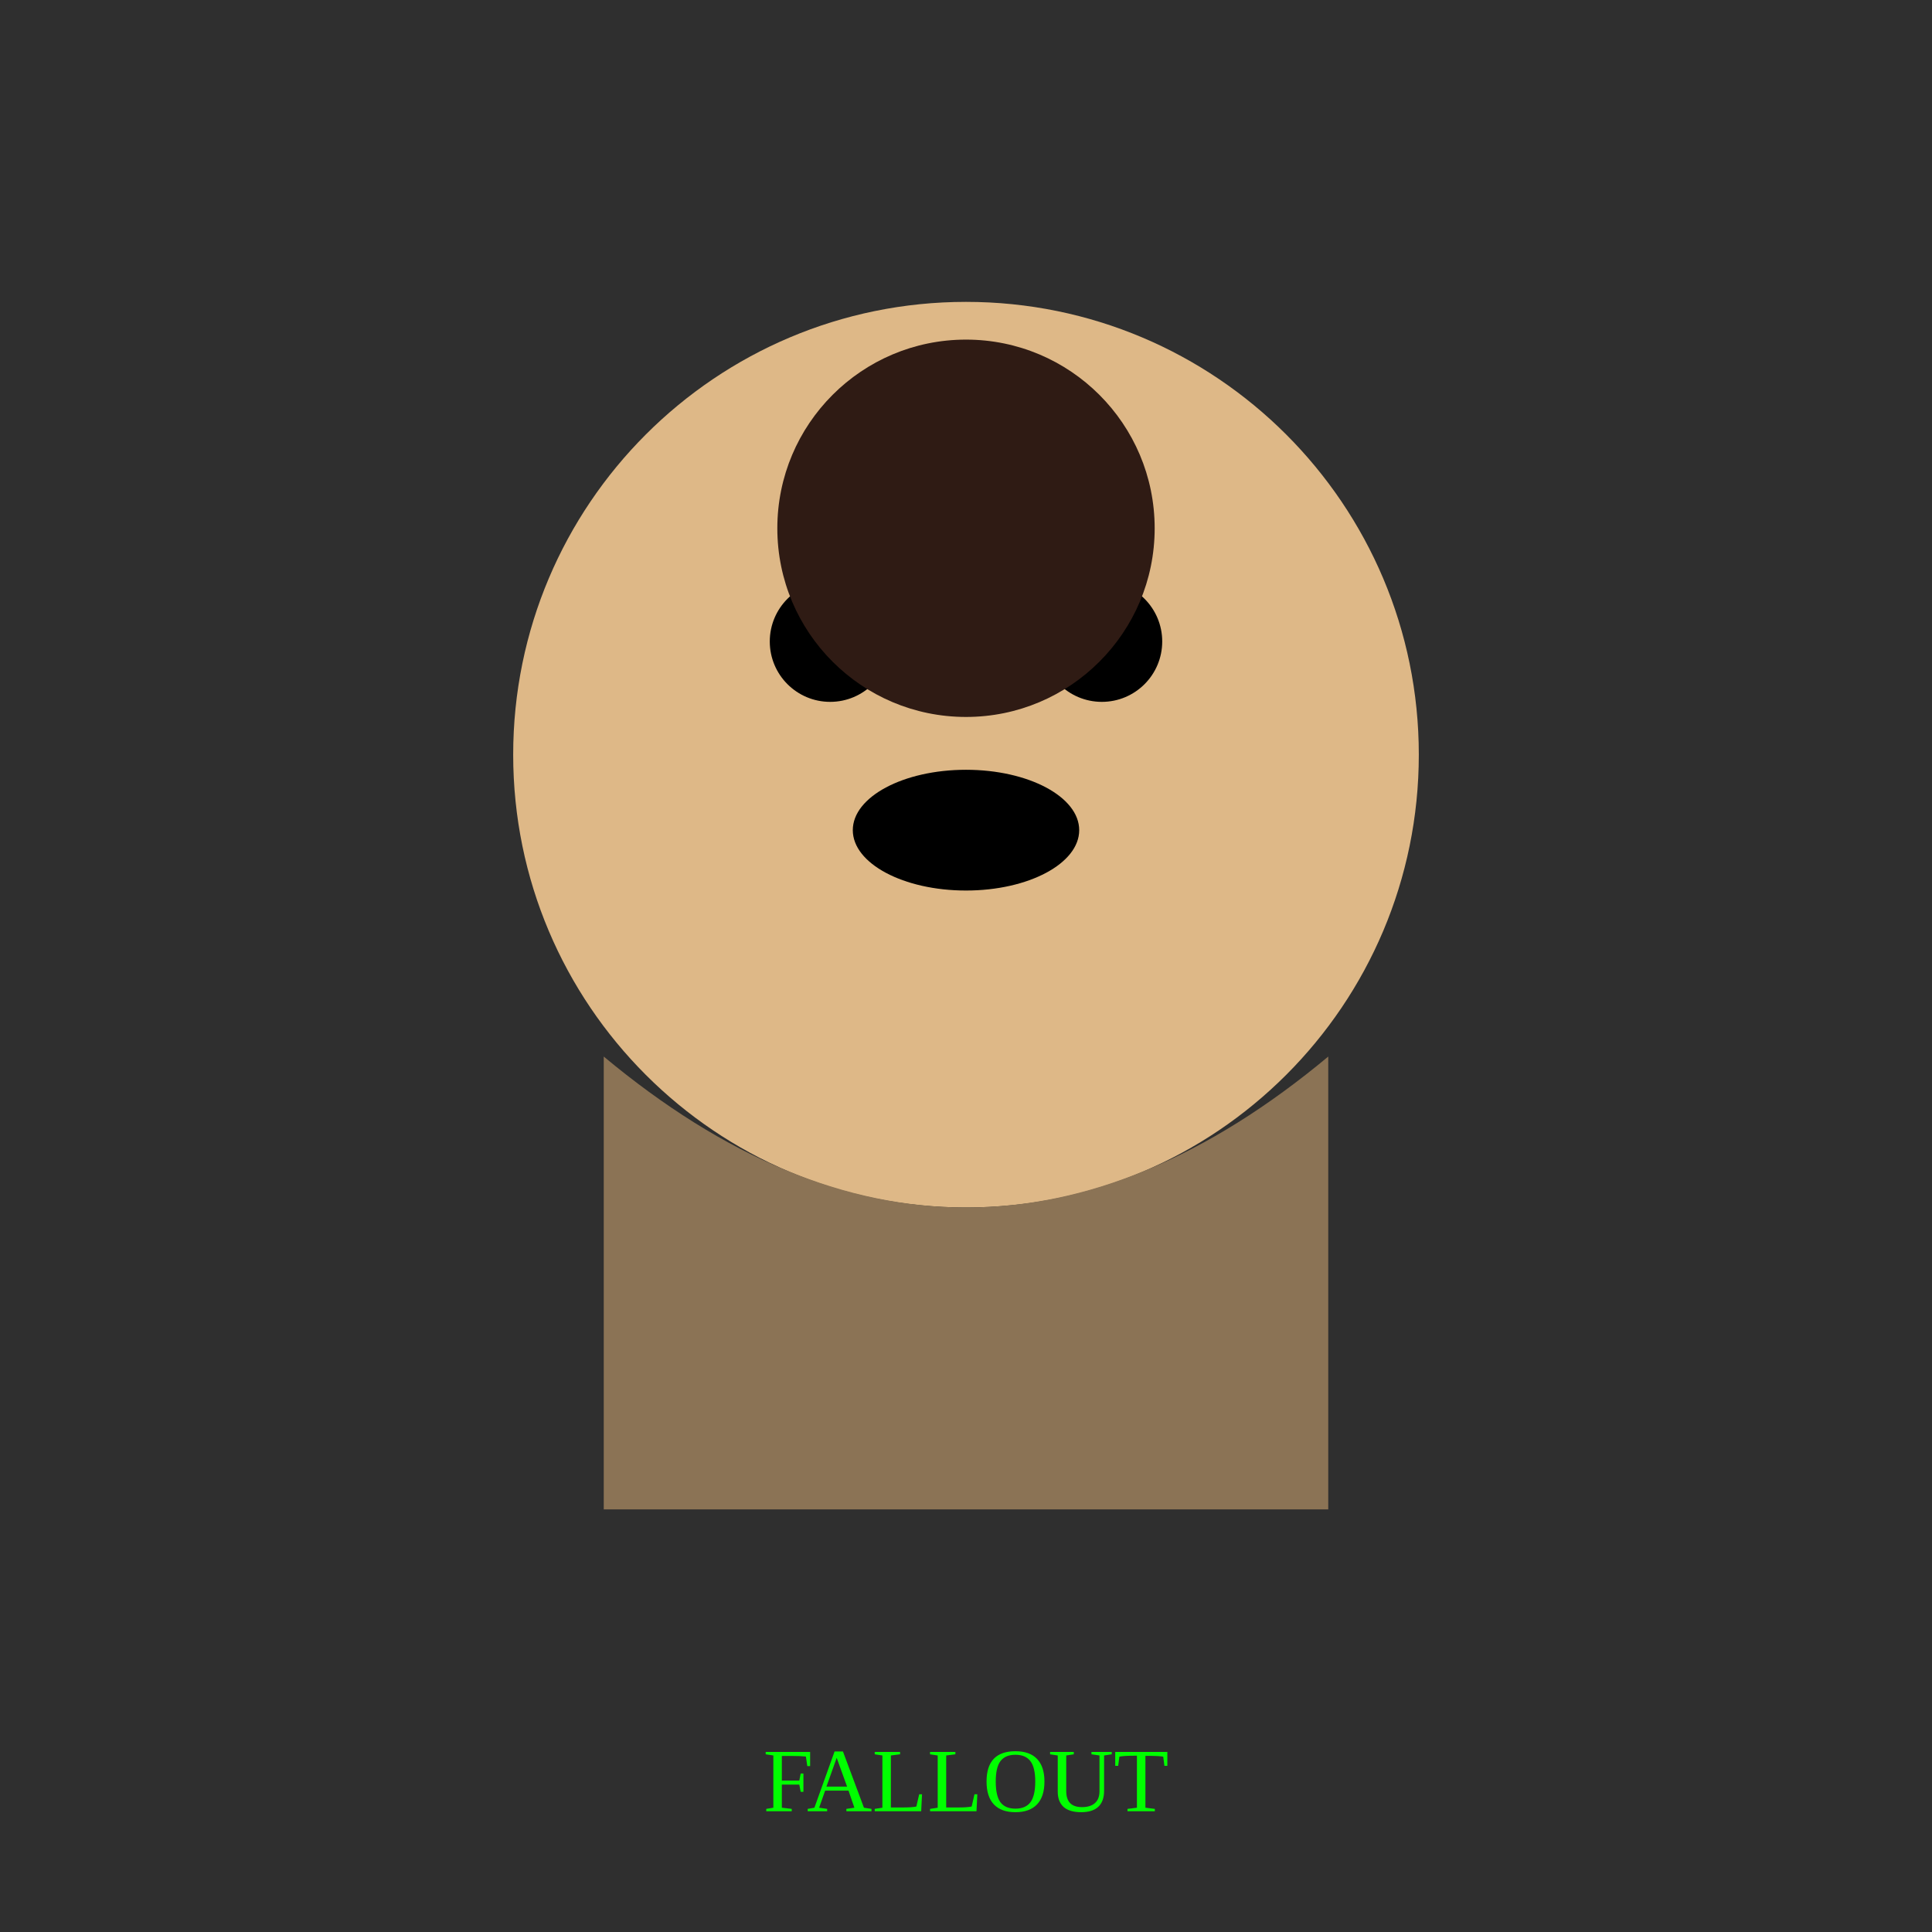
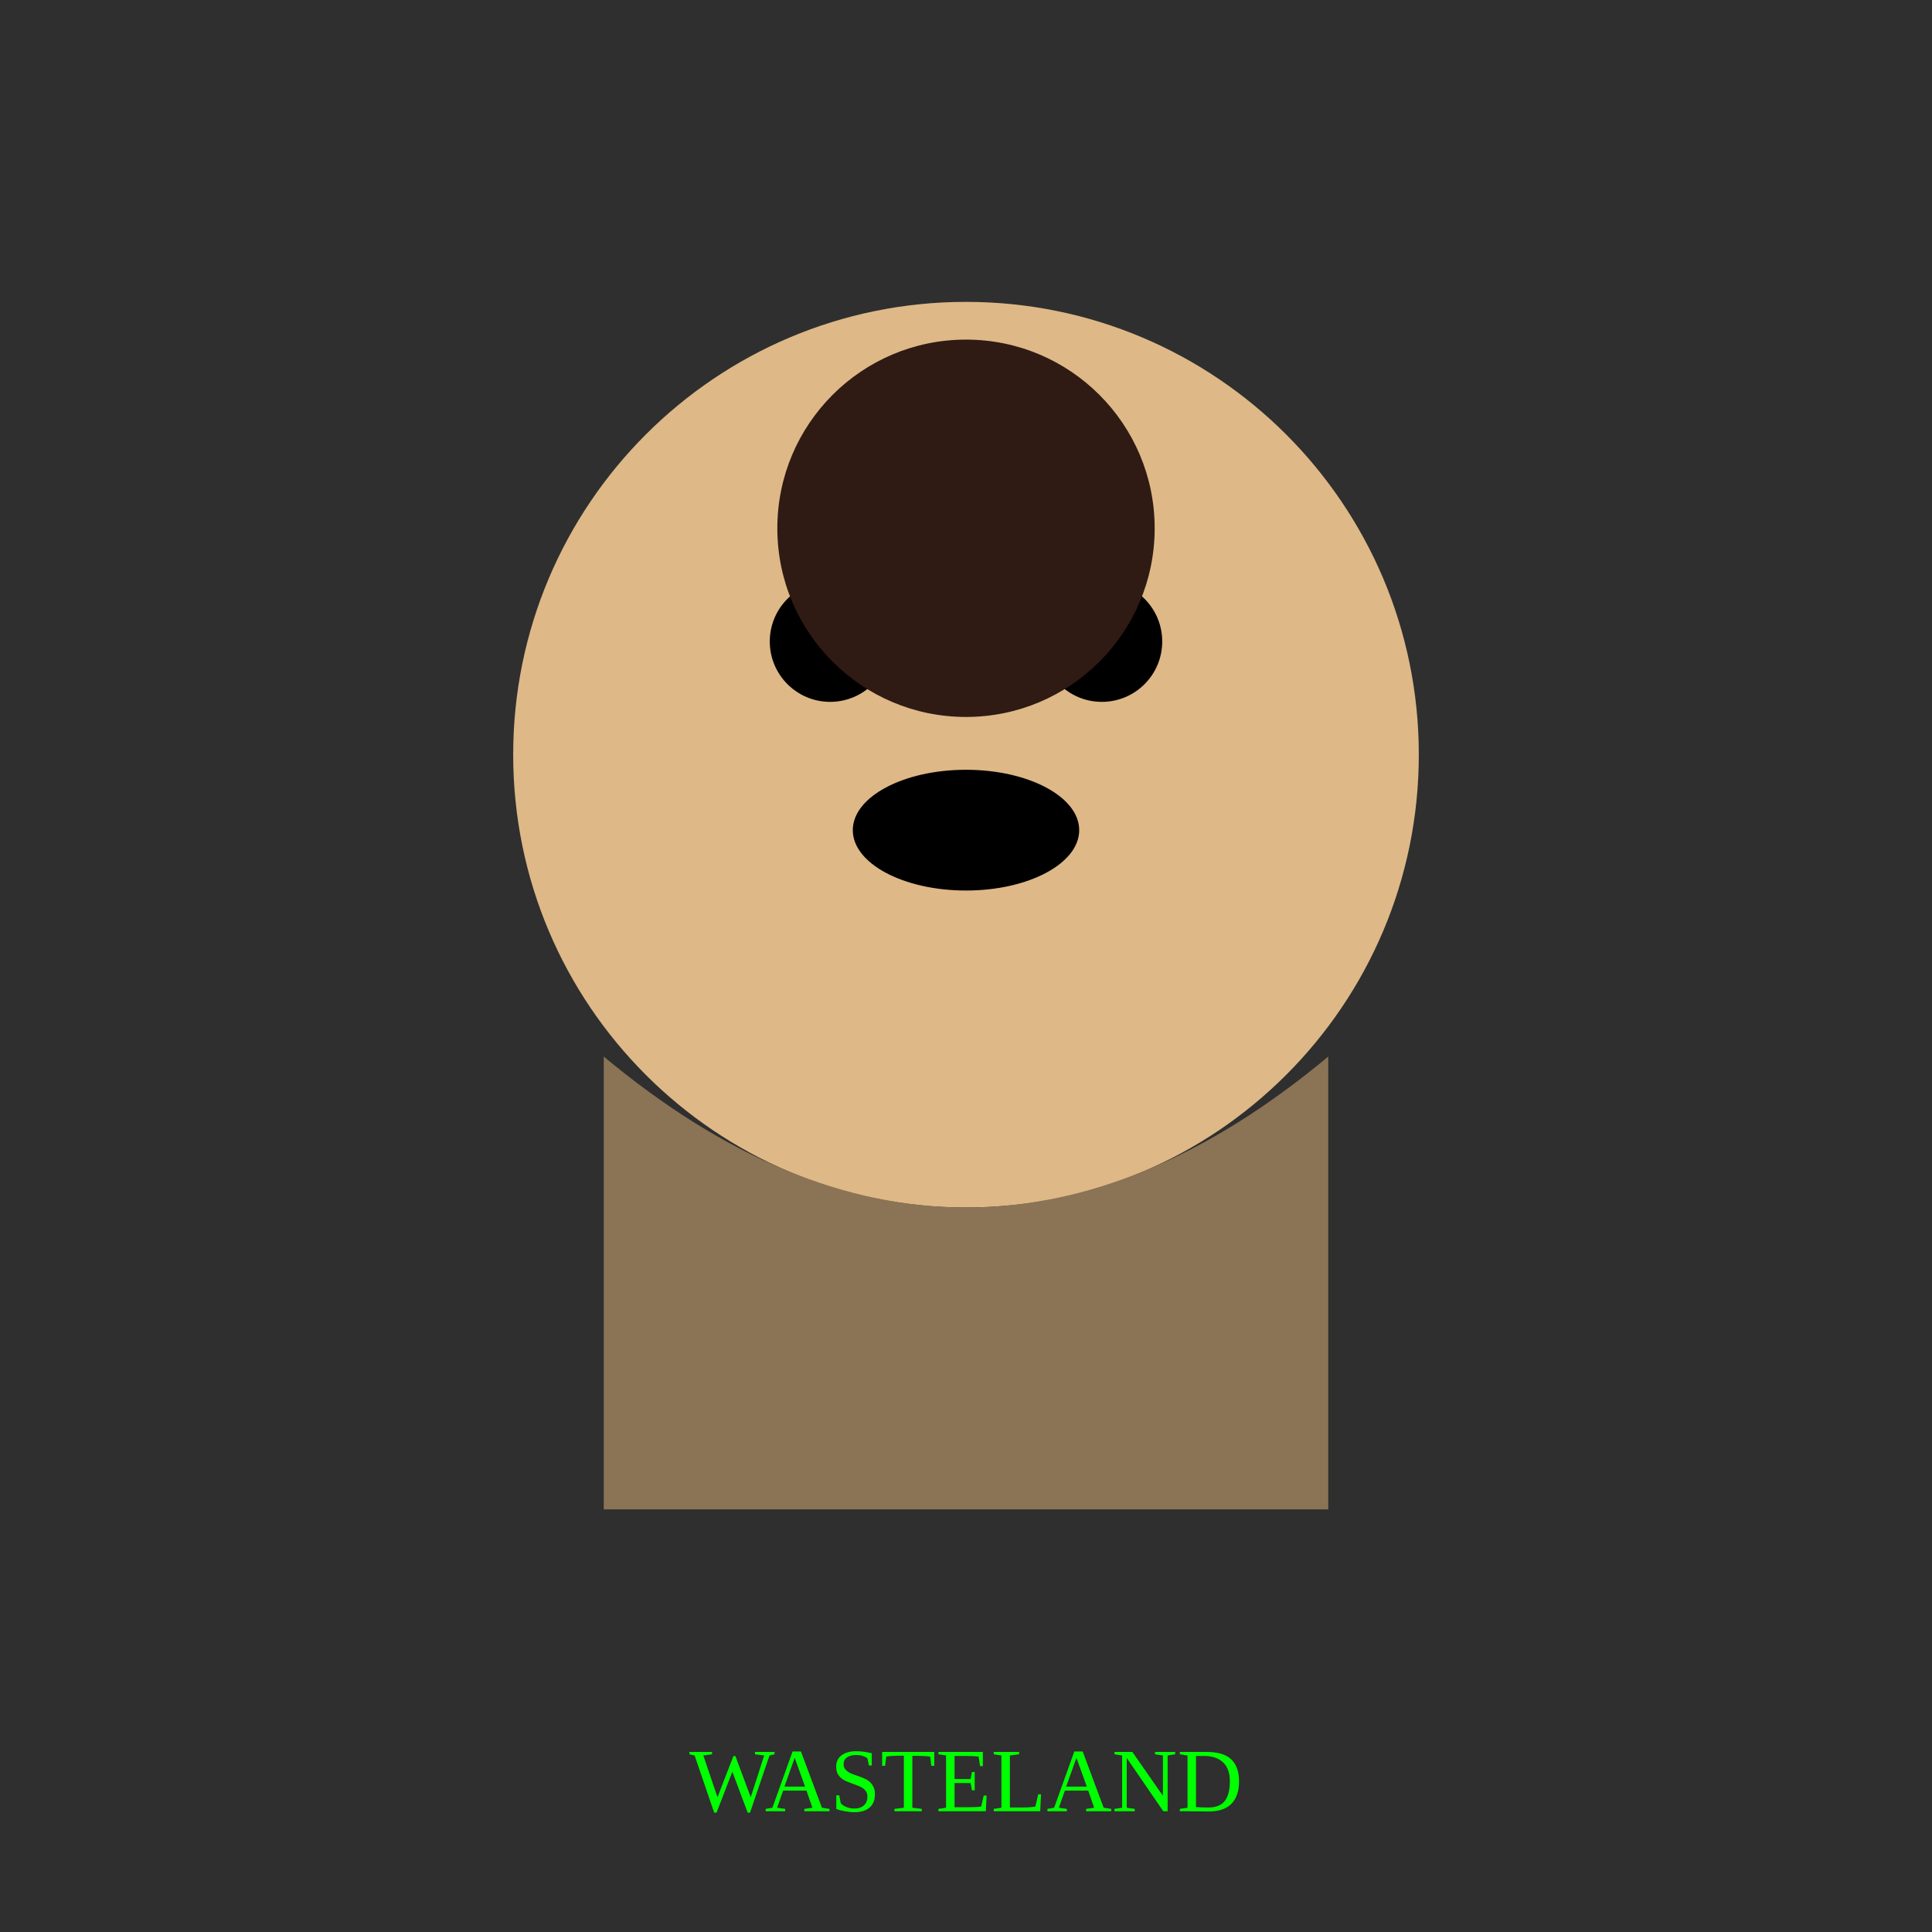
<svg xmlns="http://www.w3.org/2000/svg" viewBox="0 0 256 256" width="256" height="256">
  <rect width="256" height="256" fill="#2F2F2F" />
  <circle cx="128" cy="100" r="60" fill="#DEB887" />
  <circle cx="110" cy="85" r="8" fill="#000" />
  <circle cx="146" cy="85" r="8" fill="#000" />
  <ellipse cx="128" cy="110" rx="15" ry="8" fill="#000" />
  <path d="M80 140 Q128 180 176 140 L176 200 L80 200 Z" fill="#8B7355" />
  <circle cx="128" cy="70" r="25" fill="#2F1B14" />
-   <text x="128" y="240" text-anchor="middle" fill="#0F0" font-size="12">FALLOUT</text>
+   <text x="128" y="240" text-anchor="middle" fill="#0F0" font-size="12">WASTELAND</text>
</svg>
